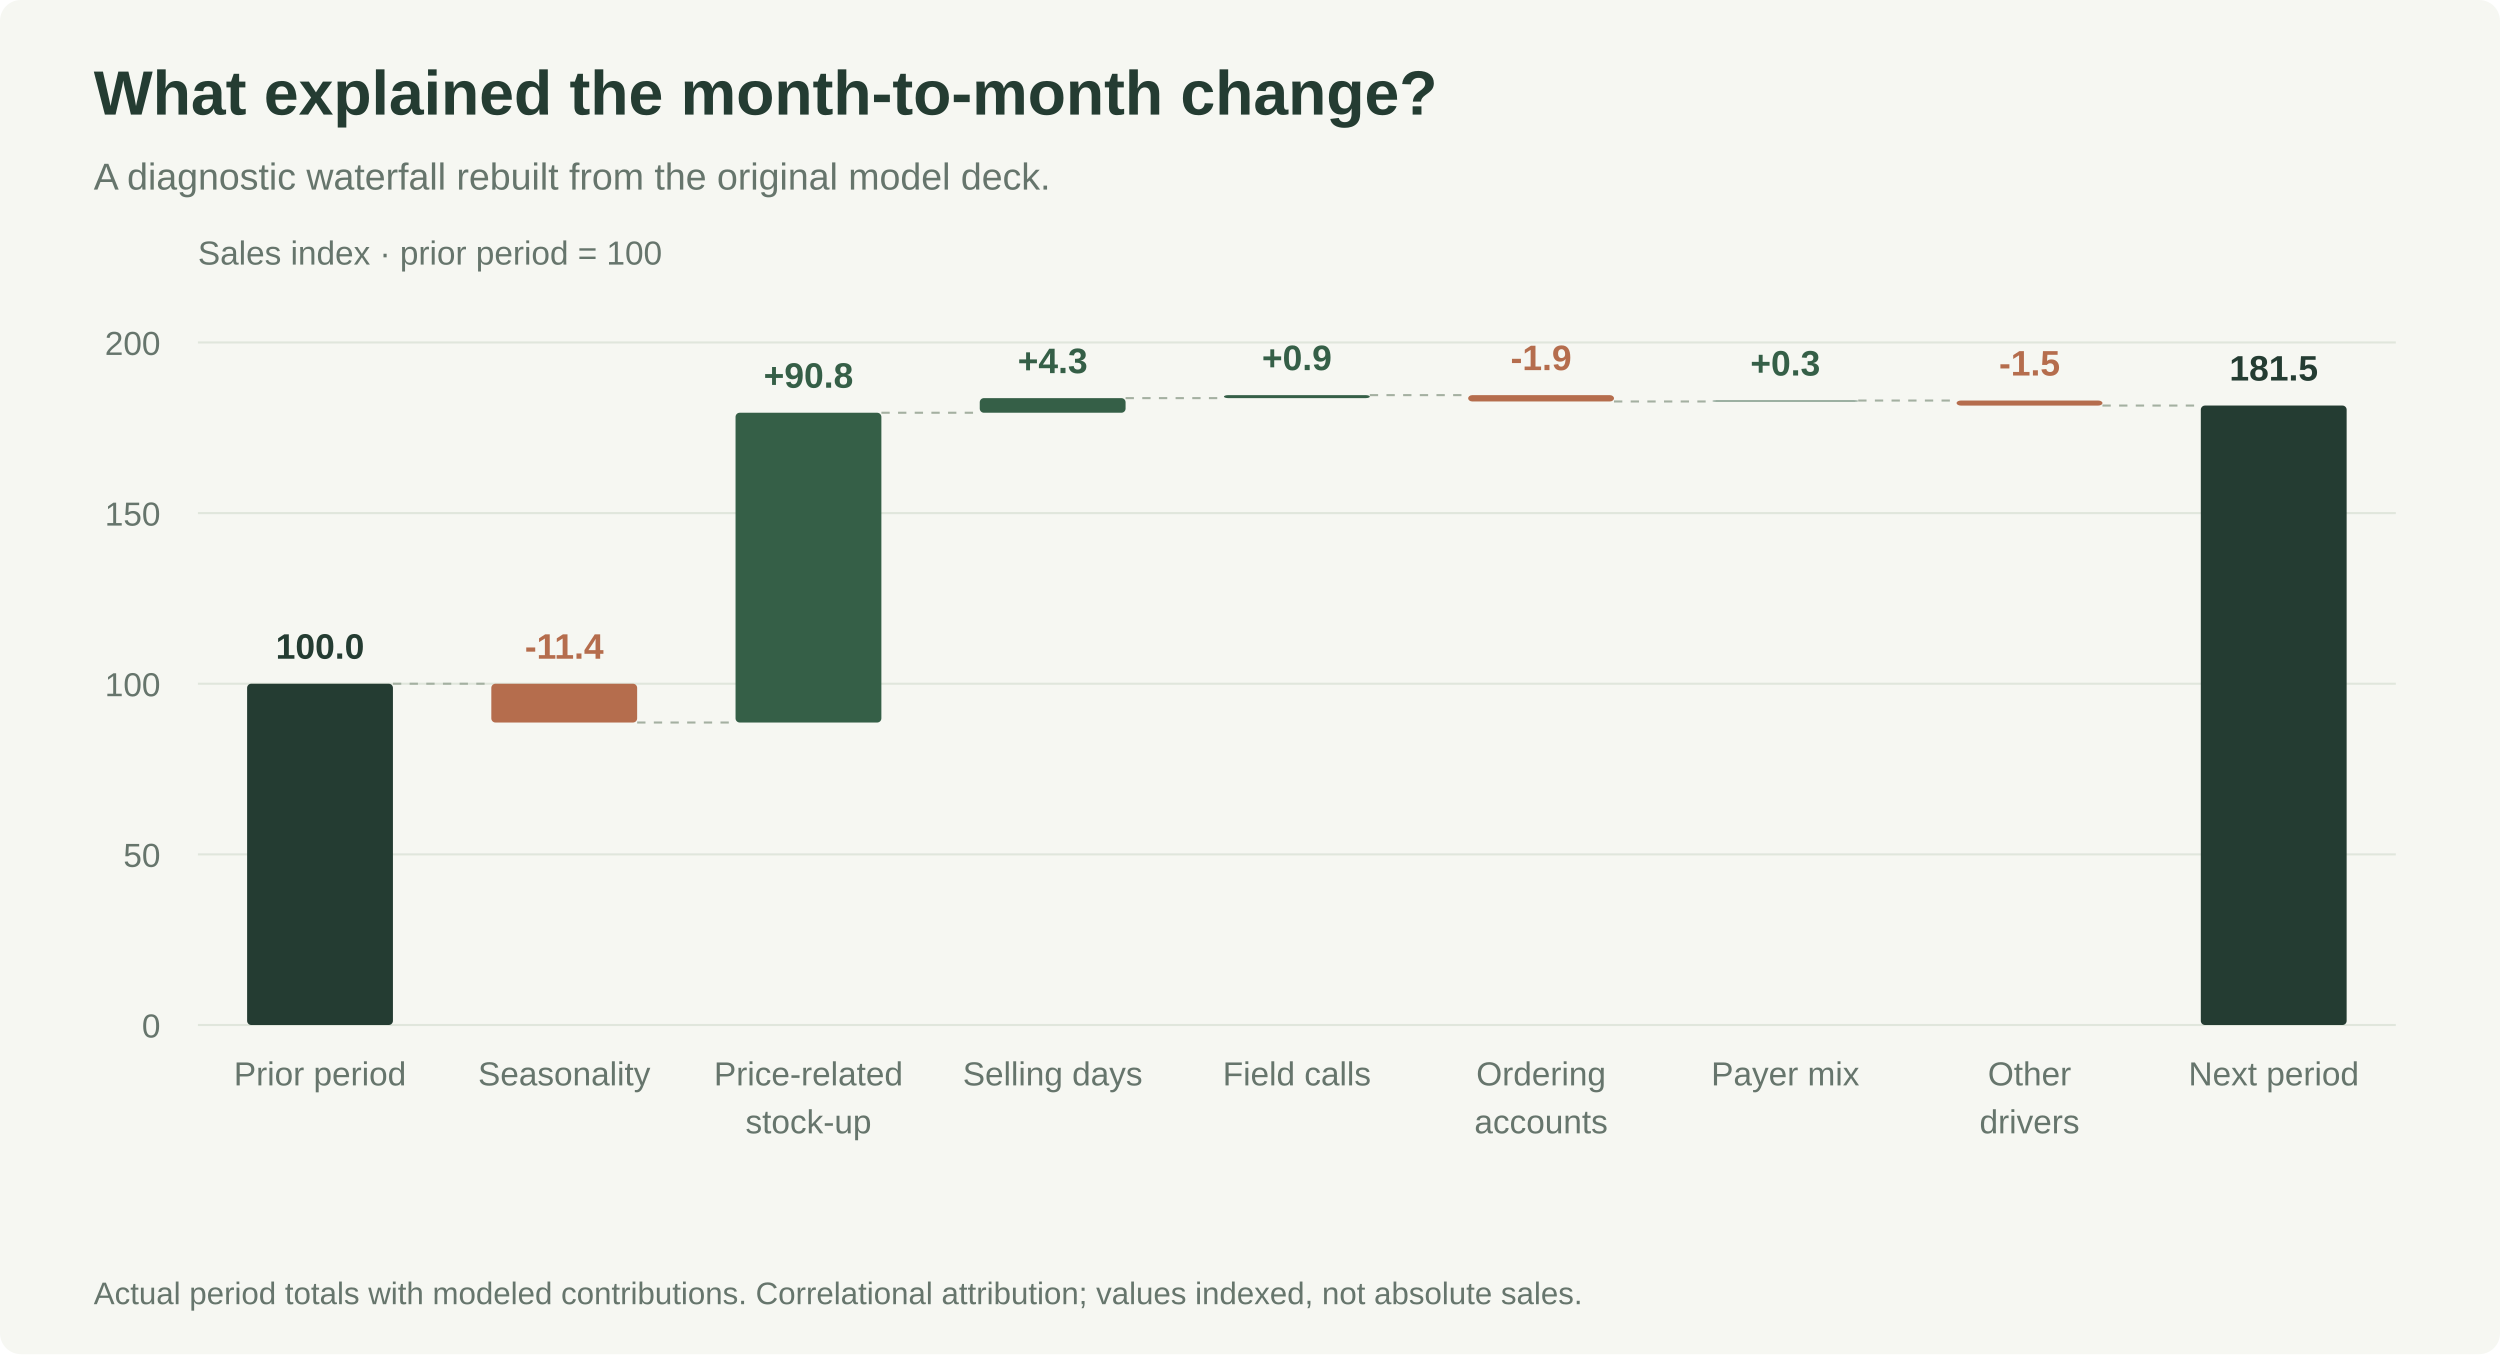
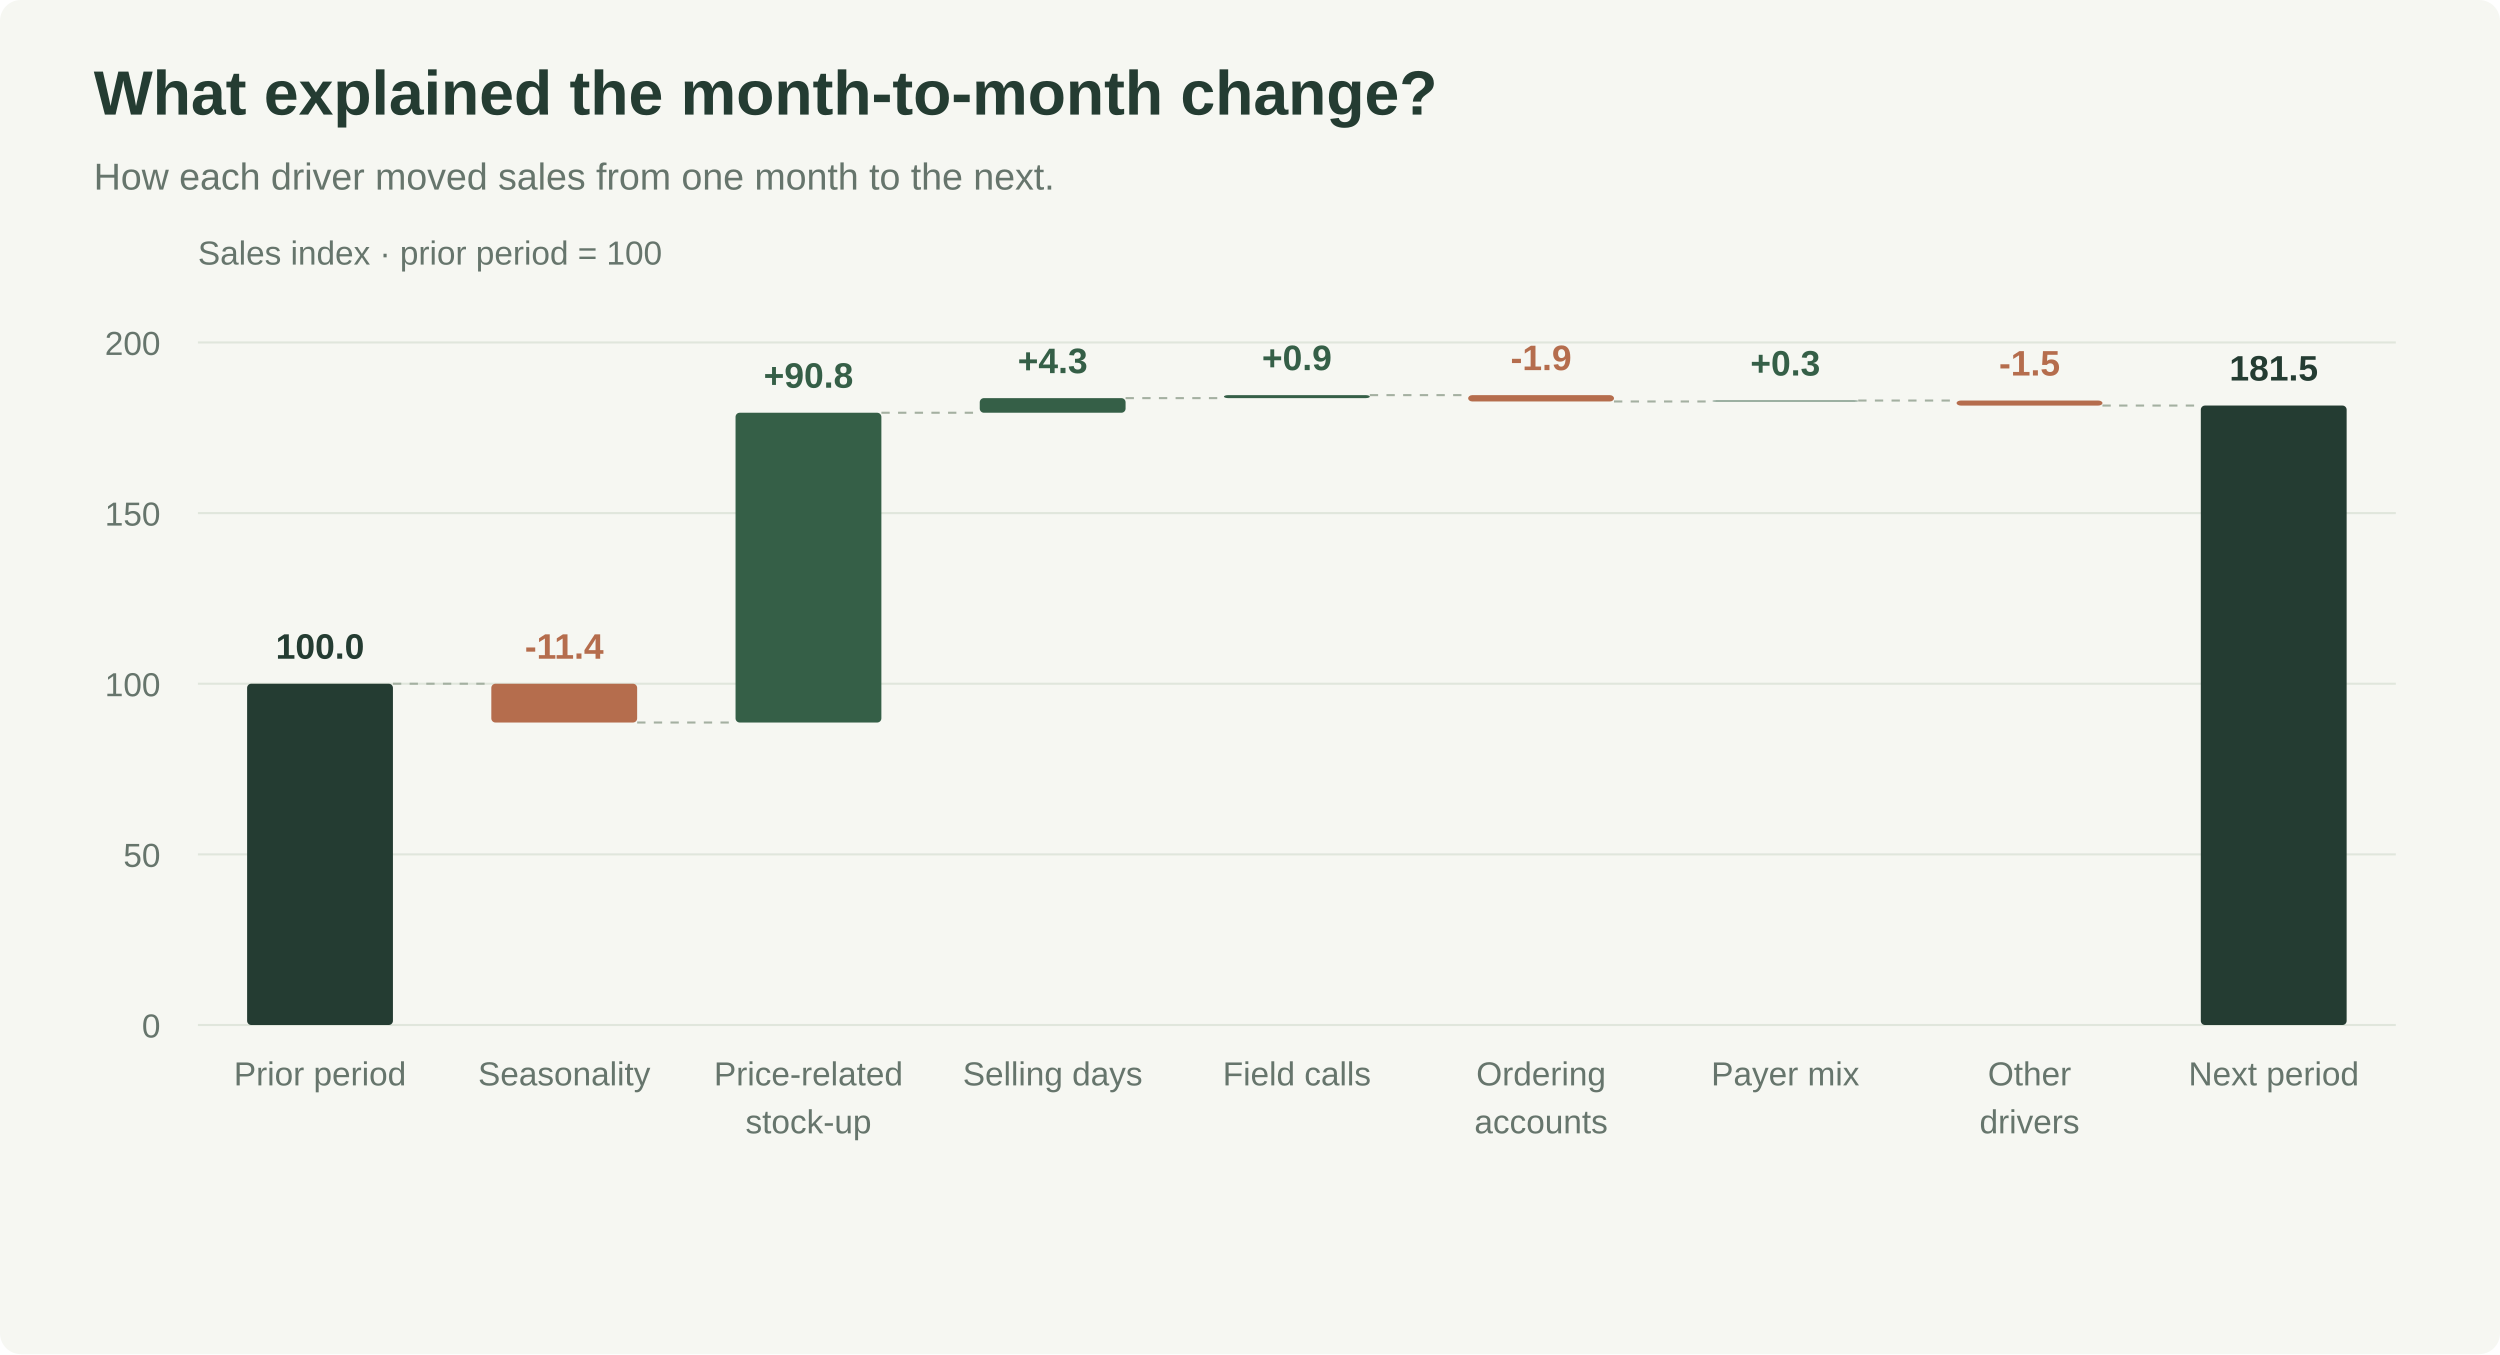
<svg xmlns="http://www.w3.org/2000/svg" viewBox="0 0 1200 650" role="img" aria-labelledby="chart-title chart-desc">
  <rect width="1200" height="650" fill="#f6f7f2" rx="10" />
  <g font-family="Arial,sans-serif">
    <text x="45.00" y="55.00" font-size="30" fill="#243c32" text-anchor="start" font-weight="600">What explained the month-to-month change?</text>
-     <text x="45.00" y="91.00" font-size="18" fill="#66756c" text-anchor="start" font-weight="400">A diagnostic waterfall rebuilt from the original model deck.</text>
+     <text x="45.00" y="91.00" font-size="18" fill="#66756c" text-anchor="start" font-weight="400">How each driver moved sales from one month to the next.</text>
    <line x1="95.00" y1="492.00" x2="1150.00" y2="492.00" stroke="#e0e6dc" stroke-width="1" />
    <text x="77.00" y="498.00" font-size="16" fill="#66756c" text-anchor="end" font-weight="400">0</text>
    <line x1="95.00" y1="410.10" x2="1150.00" y2="410.10" stroke="#e0e6dc" stroke-width="1" />
    <text x="77.00" y="416.10" font-size="16" fill="#66756c" text-anchor="end" font-weight="400">50</text>
    <line x1="95.00" y1="328.19" x2="1150.00" y2="328.19" stroke="#e0e6dc" stroke-width="1" />
    <text x="77.00" y="334.19" font-size="16" fill="#66756c" text-anchor="end" font-weight="400">100</text>
    <line x1="95.00" y1="246.29" x2="1150.00" y2="246.29" stroke="#e0e6dc" stroke-width="1" />
    <text x="77.00" y="252.29" font-size="16" fill="#66756c" text-anchor="end" font-weight="400">150</text>
    <line x1="95.00" y1="164.38" x2="1150.00" y2="164.38" stroke="#e0e6dc" stroke-width="1" />
    <text x="77.00" y="170.38" font-size="16" fill="#66756c" text-anchor="end" font-weight="400">200</text>
    <text x="95.00" y="127.00" font-size="16" fill="#66756c" text-anchor="start" font-weight="400">Sales index · prior period = 100</text>
    <rect x="118.61" y="328.19" width="70.00" height="163.81" fill="#243c32" rx="2" />
    <text x="153.61" y="316.19" font-size="17" fill="#243c32" text-anchor="middle" font-weight="600">100.0</text>
    <text x="153.61" y="521.00" font-size="16" fill="#66756c" text-anchor="middle" font-weight="400">Prior period</text>
    <line x1="188.61" y1="328.19" x2="235.83" y2="328.19" stroke="#a4b0a1" stroke-width="1" stroke-dasharray="4 4" />
    <rect x="235.83" y="328.19" width="70.00" height="18.62" fill="#b56d4d" rx="2" />
    <text x="270.83" y="316.19" font-size="17" fill="#b56d4d" text-anchor="middle" font-weight="600">-11.4</text>
    <text x="270.83" y="521.00" font-size="16" fill="#66756c" text-anchor="middle" font-weight="400">Seasonality</text>
    <line x1="305.83" y1="346.81" x2="353.06" y2="346.81" stroke="#a4b0a1" stroke-width="1" stroke-dasharray="4 4" />
    <rect x="353.06" y="198.12" width="70.00" height="148.69" fill="#355f47" rx="2" />
    <text x="388.06" y="186.12" font-size="17" fill="#355f47" text-anchor="middle" font-weight="600">+90.8</text>
    <text x="388.06" y="521.00" font-size="16" fill="#66756c" text-anchor="middle" font-weight="400">Price-related</text>
    <text x="388.06" y="544.00" font-size="16" fill="#66756c" text-anchor="middle" font-weight="400">stock-up</text>
    <line x1="423.06" y1="198.12" x2="470.28" y2="198.12" stroke="#a4b0a1" stroke-width="1" stroke-dasharray="4 4" />
    <rect x="470.28" y="191.10" width="70.00" height="7.02" fill="#355f47" rx="2" />
    <text x="505.28" y="179.10" font-size="17" fill="#355f47" text-anchor="middle" font-weight="600">+4.3</text>
    <text x="505.28" y="521.00" font-size="16" fill="#66756c" text-anchor="middle" font-weight="400">Selling days</text>
    <line x1="540.28" y1="191.10" x2="587.50" y2="191.10" stroke="#a4b0a1" stroke-width="1" stroke-dasharray="4 4" />
    <rect x="587.50" y="189.66" width="70.00" height="1.44" fill="#355f47" rx="2" />
    <text x="622.50" y="177.66" font-size="17" fill="#355f47" text-anchor="middle" font-weight="600">+0.9</text>
    <text x="622.50" y="521.00" font-size="16" fill="#66756c" text-anchor="middle" font-weight="400">Field calls</text>
    <line x1="657.50" y1="189.66" x2="704.72" y2="189.66" stroke="#a4b0a1" stroke-width="1" stroke-dasharray="4 4" />
    <rect x="704.72" y="189.66" width="70.00" height="3.05" fill="#b56d4d" rx="2" />
    <text x="739.72" y="177.66" font-size="17" fill="#b56d4d" text-anchor="middle" font-weight="600">-1.9</text>
    <text x="739.72" y="521.00" font-size="16" fill="#66756c" text-anchor="middle" font-weight="400">Ordering</text>
    <text x="739.72" y="544.00" font-size="16" fill="#66756c" text-anchor="middle" font-weight="400">accounts</text>
    <line x1="774.72" y1="192.71" x2="821.94" y2="192.71" stroke="#a4b0a1" stroke-width="1" stroke-dasharray="4 4" />
    <rect x="821.94" y="192.26" width="70.00" height="0.45" fill="#355f47" rx="2" />
    <text x="856.94" y="180.26" font-size="17" fill="#355f47" text-anchor="middle" font-weight="600">+0.3</text>
    <text x="856.94" y="521.00" font-size="16" fill="#66756c" text-anchor="middle" font-weight="400">Payer mix</text>
    <line x1="891.94" y1="192.26" x2="939.17" y2="192.26" stroke="#a4b0a1" stroke-width="1" stroke-dasharray="4 4" />
    <rect x="939.17" y="192.26" width="70.00" height="2.42" fill="#b56d4d" rx="2" />
    <text x="974.17" y="180.26" font-size="17" fill="#b56d4d" text-anchor="middle" font-weight="600">-1.5</text>
    <text x="974.17" y="521.00" font-size="16" fill="#66756c" text-anchor="middle" font-weight="400">Other</text>
    <text x="974.17" y="544.00" font-size="16" fill="#66756c" text-anchor="middle" font-weight="400">drivers</text>
    <line x1="1009.17" y1="194.67" x2="1056.39" y2="194.67" stroke="#a4b0a1" stroke-width="1" stroke-dasharray="4 4" />
    <rect x="1056.39" y="194.67" width="70.00" height="297.33" fill="#243c32" rx="2" />
    <text x="1091.39" y="182.67" font-size="17" fill="#243c32" text-anchor="middle" font-weight="600">181.5</text>
    <text x="1091.39" y="521.00" font-size="16" fill="#66756c" text-anchor="middle" font-weight="400">Next period</text>
-     <text x="45.00" y="626.00" font-size="15" fill="#66756c" text-anchor="start" font-weight="400">Actual period totals with modeled contributions. Correlational attribution; values indexed, not absolute sales.</text>
  </g>
</svg>
